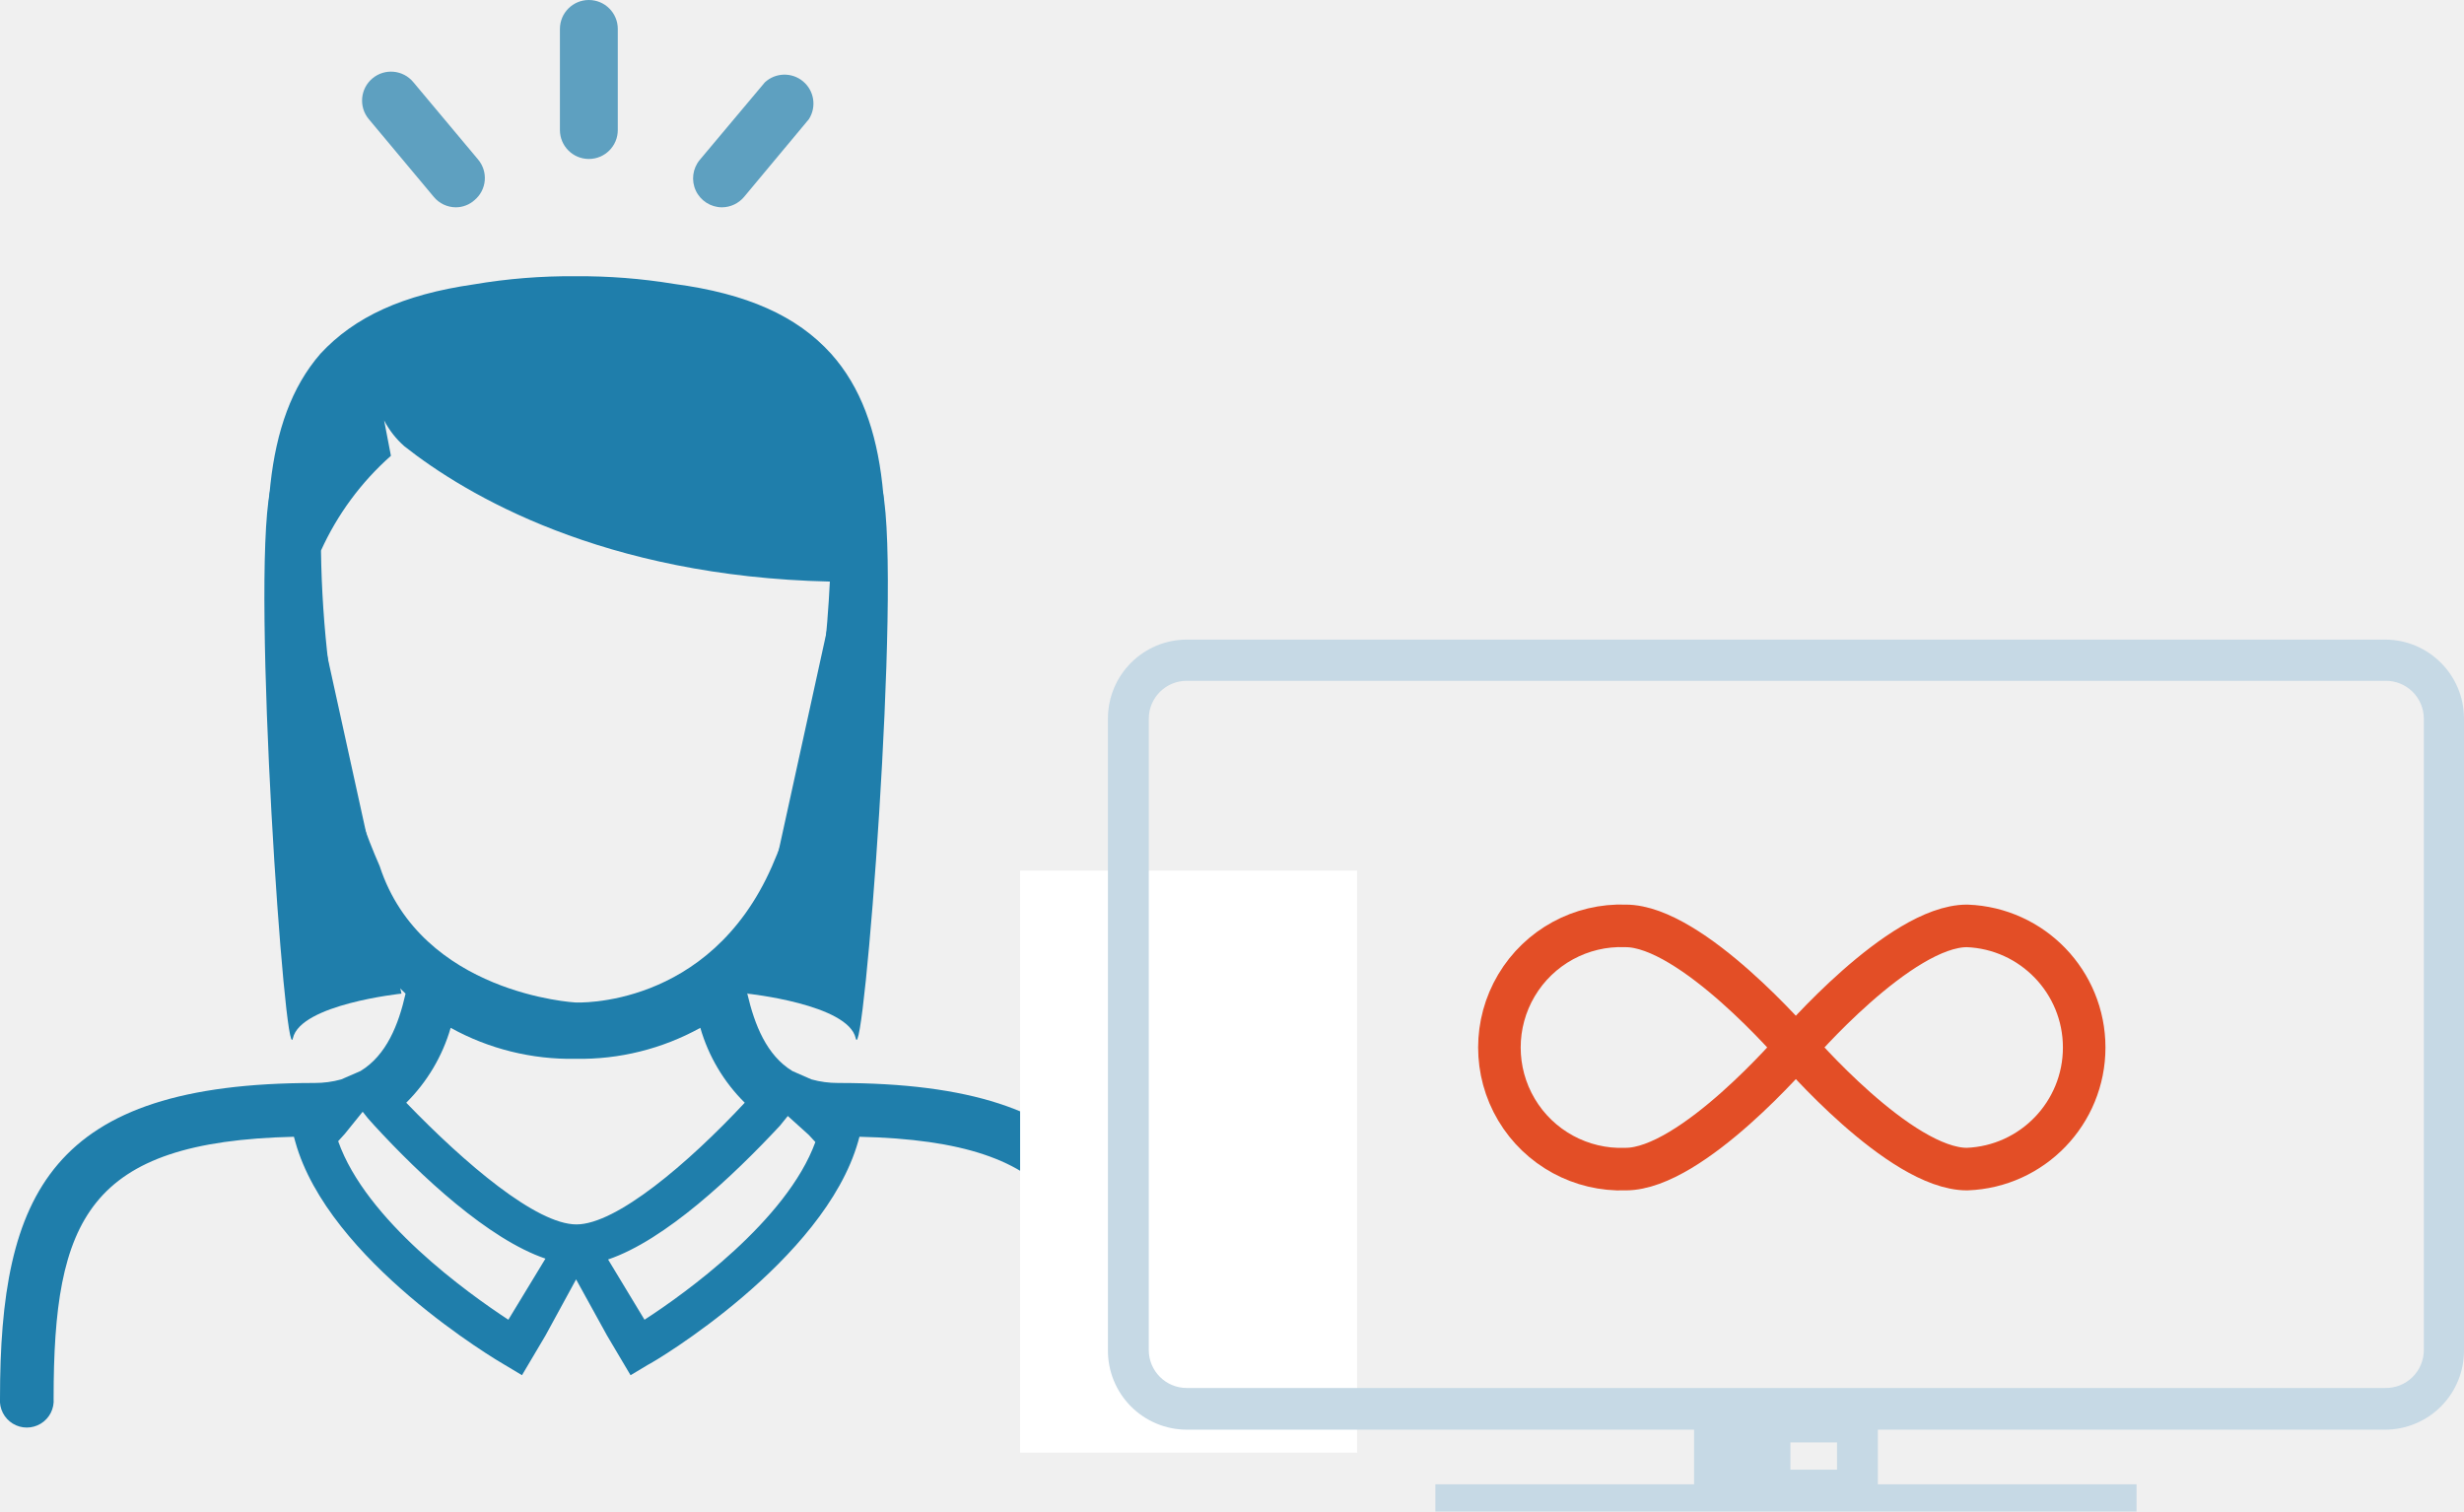
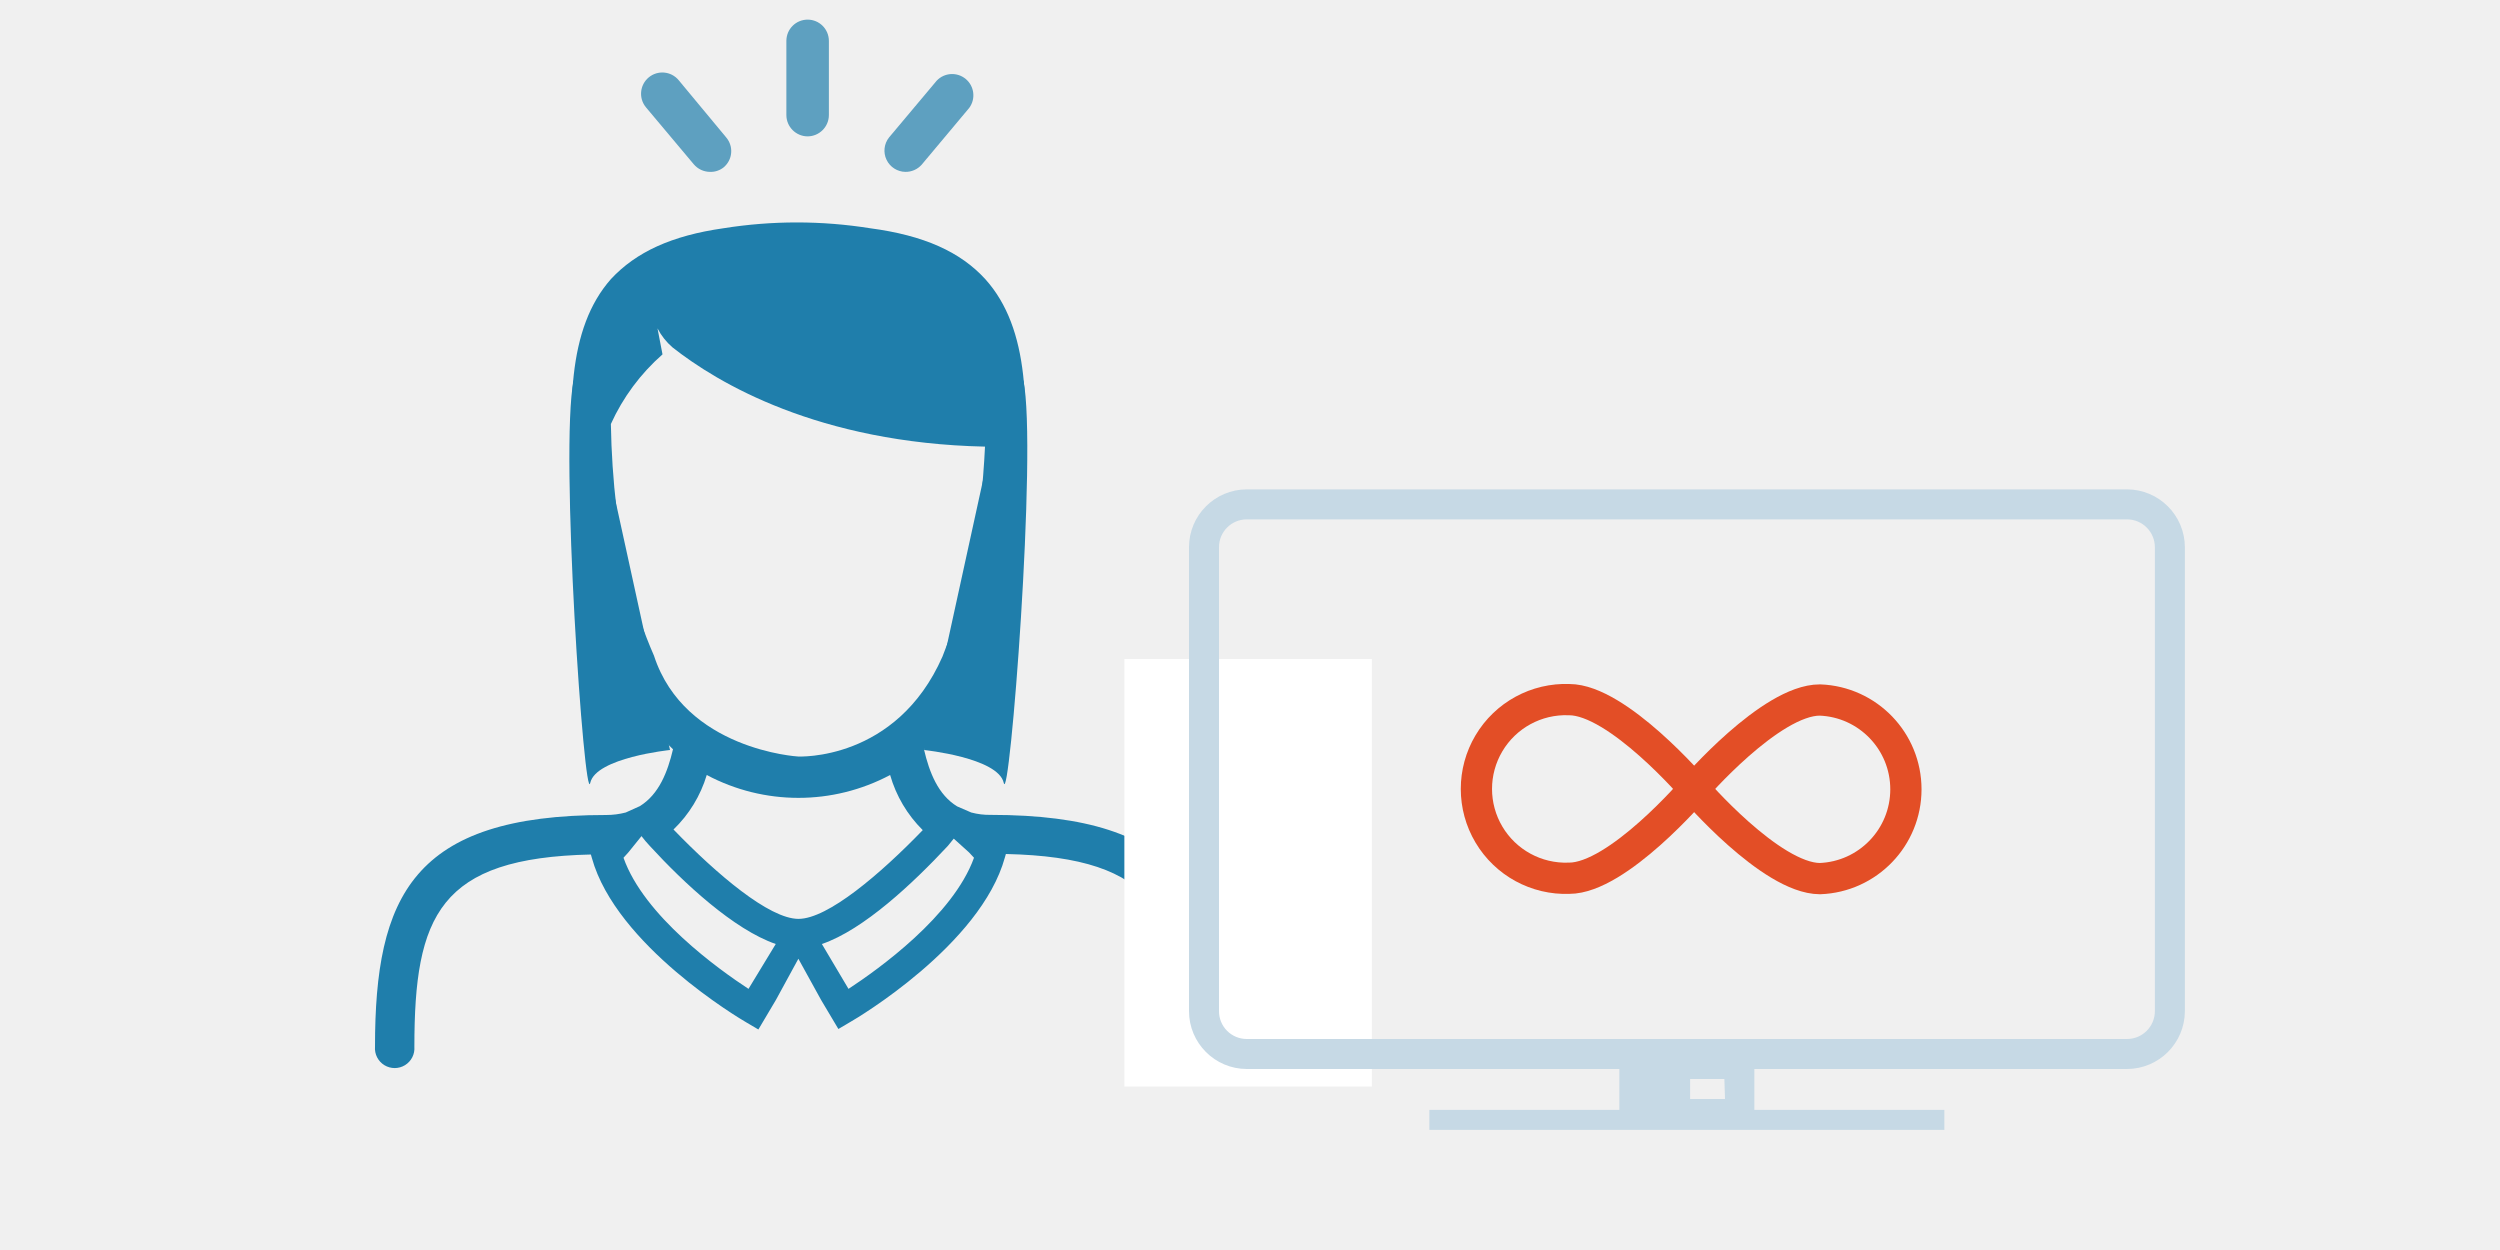
- <svg xmlns="http://www.w3.org/2000/svg" viewBox="0 0 144.78 88.82">
+ <svg xmlns="http://www.w3.org/2000/svg" id="Mode_Isolation" data-name="Mode Isolation" viewBox="0 0 200 100">
  <defs>
    <style>.cls-1{opacity:0.7;}.cls-2{fill:#1f7eab;}.cls-3{fill:#fff;}.cls-4{fill:#c6d9e5;}.cls-5{fill:none;stroke:#e34e26;stroke-miterlimit:10;stroke-width:2.5px;}</style>
  </defs>
-   <g id="Calque_2" data-name="Calque 2">
-     <g id="Mode_Isolation" data-name="Mode Isolation">
-       <g class="cls-1">
-         <path class="cls-2" d="M47,12.18a1.7,1.7,0,0,1-1.3-2.79l3.82-4.55A1.7,1.7,0,0,1,52.11,7L48.3,11.57A1.71,1.71,0,0,1,47,12.18Z" transform="translate(-4.58)" />
-         <path class="cls-2" d="M31.37,12.18a1.69,1.69,0,0,1-1.3-.61L26.25,7a1.7,1.7,0,0,1,2.61-2.18l3.81,4.55a1.69,1.69,0,0,1-.21,2.39A1.65,1.65,0,0,1,31.37,12.18Z" transform="translate(-4.58)" />
-         <path class="cls-2" d="M39.18,9.34a1.7,1.7,0,0,1-1.7-1.7V1.7a1.7,1.7,0,0,1,3.4,0V7.64A1.7,1.7,0,0,1,39.18,9.34Z" transform="translate(-4.58)" />
-       </g>
-       <path class="cls-2" d="M42.45,77.54,40.31,74c3.36-1.14,7.33-4.89,10.09-7.85l.47-.58,1.22,1.1.4.43C50.81,71.71,44.83,76,42.45,77.54Zm-4-5.6c-2.35,0-6.55-3.57-10-7.15a10.2,10.2,0,0,0,2.61-4.4,14.61,14.61,0,0,0,7.34,1.82,14.6,14.6,0,0,0,7.33-1.82,10.14,10.14,0,0,0,2.61,4.4C45,68.37,40.79,71.94,38.45,71.94Zm-4,5.6c-2.38-1.56-8.36-5.83-10-10.49l.39-.43,1.05-1.3a9.46,9.46,0,0,0,.66.78c2.75,3,6.73,6.71,10.08,7.85ZM26.89,50.89a37.16,37.16,0,0,1-3-11.79,64.46,64.46,0,0,1-.45-6.75,16.56,16.56,0,0,1,4.11-5.57l-.4-2.08a5.22,5.22,0,0,0,1.19,1.52h0c3.61,2.85,11.67,7.65,25,7.95-.07,1.48-.2,3.12-.4,4.94a38.22,38.22,0,0,1-3,11.79c-3.69,8.41-11.55,8-11.55,8S29.35,58.42,26.89,50.89ZM53.83,63.63a5.79,5.79,0,0,1-1.57-.21l-1.12-.49c-1.52-.93-2.22-2.71-2.65-4.55,5.18-4.83,7-13.19,7.63-18.93.91-8.38.8-14.75-2.71-18.67-2-2.21-4.92-3.53-9.23-4.1a34,34,0,0,0-5.77-.45,33.91,33.91,0,0,0-6,.48c-4.16.6-7,1.91-9,4.07C20,24.7,19.86,31.07,20.78,39.45c.63,5.74,2.44,14.1,7.63,18.93C28,60.2,27.29,62,25.76,62.93l-1.13.49a5.79,5.79,0,0,1-1.57.21c-15.53,0-18.48,6.51-18.48,18.54a1.58,1.58,0,1,0,3.15,0c0-10.51,2-15.1,14.12-15.38l.08.29c1.94,7,11.89,12.88,12.32,13.12l1,.6,1.38-2.33,1.8-3.3,1.82,3.3,1.38,2.33,1-.6C43.07,80,53,74.08,55,67.08l.08-.29c12.12.28,14.12,4.87,14.12,15.38a1.58,1.58,0,1,0,3.15,0C72.31,70.14,69.36,63.63,53.83,63.63Z" transform="translate(-4.58)" />
-       <rect class="cls-3" x="59.94" y="51.15" width="19.8" height="34.2" />
-       <path class="cls-4" d="M69.68,79.32V42.21a4.64,4.64,0,0,1,4.63-4.63h70.42a4.64,4.64,0,0,1,4.63,4.63V79.32A4.64,4.64,0,0,1,144.73,84H74.31A4.64,4.64,0,0,1,69.68,79.32ZM74.31,40a2.23,2.23,0,0,0-2.23,2.23V79.32a2.23,2.23,0,0,0,2.23,2.23h70.42A2.23,2.23,0,0,0,147,79.32V42.21A2.23,2.23,0,0,0,144.73,40Z" transform="translate(-4.58)" />
-       <path class="cls-4" d="M104.12,82.35h10.8v6.4h-10.8Zm8.4,2.4h-2.74v1.6h2.74Z" transform="translate(-4.58)" />
-       <rect class="cls-4" x="88.92" y="87.22" width="41.2" height="1.6" transform="translate(214.46 176.03) rotate(-180)" />
-       <path class="cls-5" d="M110.1,61.54s-6.11-7.14-10-7.14a7.15,7.15,0,1,0,0,14.29C104,68.69,110.1,61.54,110.1,61.54Z" transform="translate(-4.58)" />
-       <path class="cls-5" d="M110.1,61.54s6.11-7.14,10.06-7.14a7.15,7.15,0,0,1,0,14.29C116.21,68.69,110.1,61.54,110.1,61.54Z" transform="translate(-4.58)" />
-       <path class="cls-2" d="M53.29,36.49l-4.8,21.89S54.41,59,54.86,61s2.7-26.55,1.58-32.17" transform="translate(-4.58)" />
-       <path class="cls-2" d="M23.36,36.49l4.81,21.89S22.24,59,21.79,61s-2.46-26.55-1.34-32.17" transform="translate(-4.58)" />
-     </g>
+   <g class="cls-1">
+     <path class="cls-2" d="M72.43,13.75A1.7,1.7,0,0,1,71.12,11l3.82-4.55a1.7,1.7,0,0,1,2.6,2.18l-3.81,4.55A1.71,1.71,0,0,1,72.43,13.75Z" />
+     <path class="cls-2" d="M56.8,13.75a1.71,1.71,0,0,1-1.3-.61L51.68,8.59a1.7,1.7,0,0,1,2.61-2.18L58.1,11a1.69,1.69,0,0,1-.21,2.39A1.65,1.65,0,0,1,56.8,13.75Z" />
+     <path class="cls-2" d="M64.61,10.91a1.71,1.71,0,0,1-1.7-1.71V3.27a1.7,1.7,0,0,1,3.4,0V9.2A1.71,1.71,0,0,1,64.61,10.91Z" />
  </g>
+   <path class="cls-2" d="M67.88,79.11l-2.13-3.59c3.35-1.14,7.32-4.89,10.08-7.85l.47-.58,1.22,1.1.4.43C76.24,73.28,70.26,77.55,67.88,79.11Zm-4-5.6c-2.35,0-6.55-3.58-10-7.15A10.08,10.08,0,0,0,56.54,62a15.62,15.62,0,0,0,14.67,0,10.12,10.12,0,0,0,2.61,4.41C70.42,69.93,66.22,73.51,63.88,73.51Zm-4,5.6c-2.38-1.56-8.36-5.83-10-10.49l.39-.43,1.05-1.3a9.46,9.46,0,0,0,.66.78c2.75,3,6.74,6.7,10.08,7.85ZM52.32,52.46a37.5,37.5,0,0,1-3-11.79,67.31,67.31,0,0,1-.45-6.75A16.47,16.47,0,0,1,53,28.35l-.4-2.08a5.09,5.09,0,0,0,1.2,1.52h0c3.6,2.84,11.66,7.65,25,7.94-.07,1.49-.2,3.13-.4,5-.51,4.77-1,6.65-3,11.79-3.7,8.41-11.56,8-11.56,8S54.78,60,52.32,52.46ZM79.26,65.19A5.68,5.68,0,0,1,77.7,65l-1.13-.49c-1.52-.93-2.22-2.71-2.65-4.55,5.18-4.83,7-13.19,7.63-18.94.91-8.37.8-14.75-2.71-18.67-2-2.2-4.92-3.52-9.23-4.09a37.23,37.23,0,0,0-11.73,0c-4.16.59-7,1.91-9,4.06C45.4,26.26,45.3,32.64,46.21,41c.63,5.75,2.45,14.11,7.63,18.94-.43,1.82-1.12,3.6-2.65,4.55L50.06,65a6.21,6.21,0,0,1-1.56.2C33,65.19,30,71.71,30,83.74a1.58,1.58,0,1,0,3.15,0c0-10.52,2-15.11,14.12-15.38l.08.28c1.94,7,11.9,12.89,12.32,13.13l1,.59L62.07,80l1.8-3.3L65.69,80l1.38,2.32,1-.59c.43-.24,10.38-6.12,12.32-13.13l.08-.28c12.12.27,14.12,4.86,14.12,15.38a1.58,1.58,0,1,0,3.15,0C97.74,71.71,94.79,65.19,79.26,65.19Z" />
+   <rect class="cls-3" x="89.95" y="52.72" width="19.8" height="34.2" />
+   <path class="cls-4" d="M95.12,80.89V43.78a4.63,4.63,0,0,1,4.62-4.63h70.42a4.64,4.64,0,0,1,4.63,4.63V80.89a4.64,4.64,0,0,1-4.63,4.63H99.74A4.63,4.63,0,0,1,95.12,80.89Zm4.62-39.34a2.22,2.22,0,0,0-2.22,2.23V80.89a2.22,2.22,0,0,0,2.22,2.23h70.42a2.23,2.23,0,0,0,2.23-2.23V43.78a2.23,2.23,0,0,0-2.23-2.23Z" />
+   <path class="cls-4" d="M129.55,83.92h10.8v6.4h-10.8Zm8.4,2.4h-2.74v1.6H138Z" />
+   <rect class="cls-4" x="114.35" y="88.78" width="41.2" height="1.6" transform="translate(269.9 179.17) rotate(-180)" />
+   <path class="cls-5" d="M135.53,63.11s-6.11-7.14-10-7.14a7.15,7.15,0,1,0,0,14.29C129.42,70.26,135.53,63.11,135.53,63.11Z" />
+   <path class="cls-5" d="M135.53,63.11S141.64,56,145.59,56a7.15,7.15,0,0,1,0,14.29C141.65,70.26,135.53,63.11,135.53,63.11Z" />
+   <path class="cls-2" d="M78.72,38.06,73.92,60s5.93.61,6.38,2.63S83,36,81.87,30.41" />
+   <path class="cls-2" d="M48.8,38.06,53.6,60s-5.93.61-6.38,2.63S44.76,36,45.89,30.41" />
</svg>
